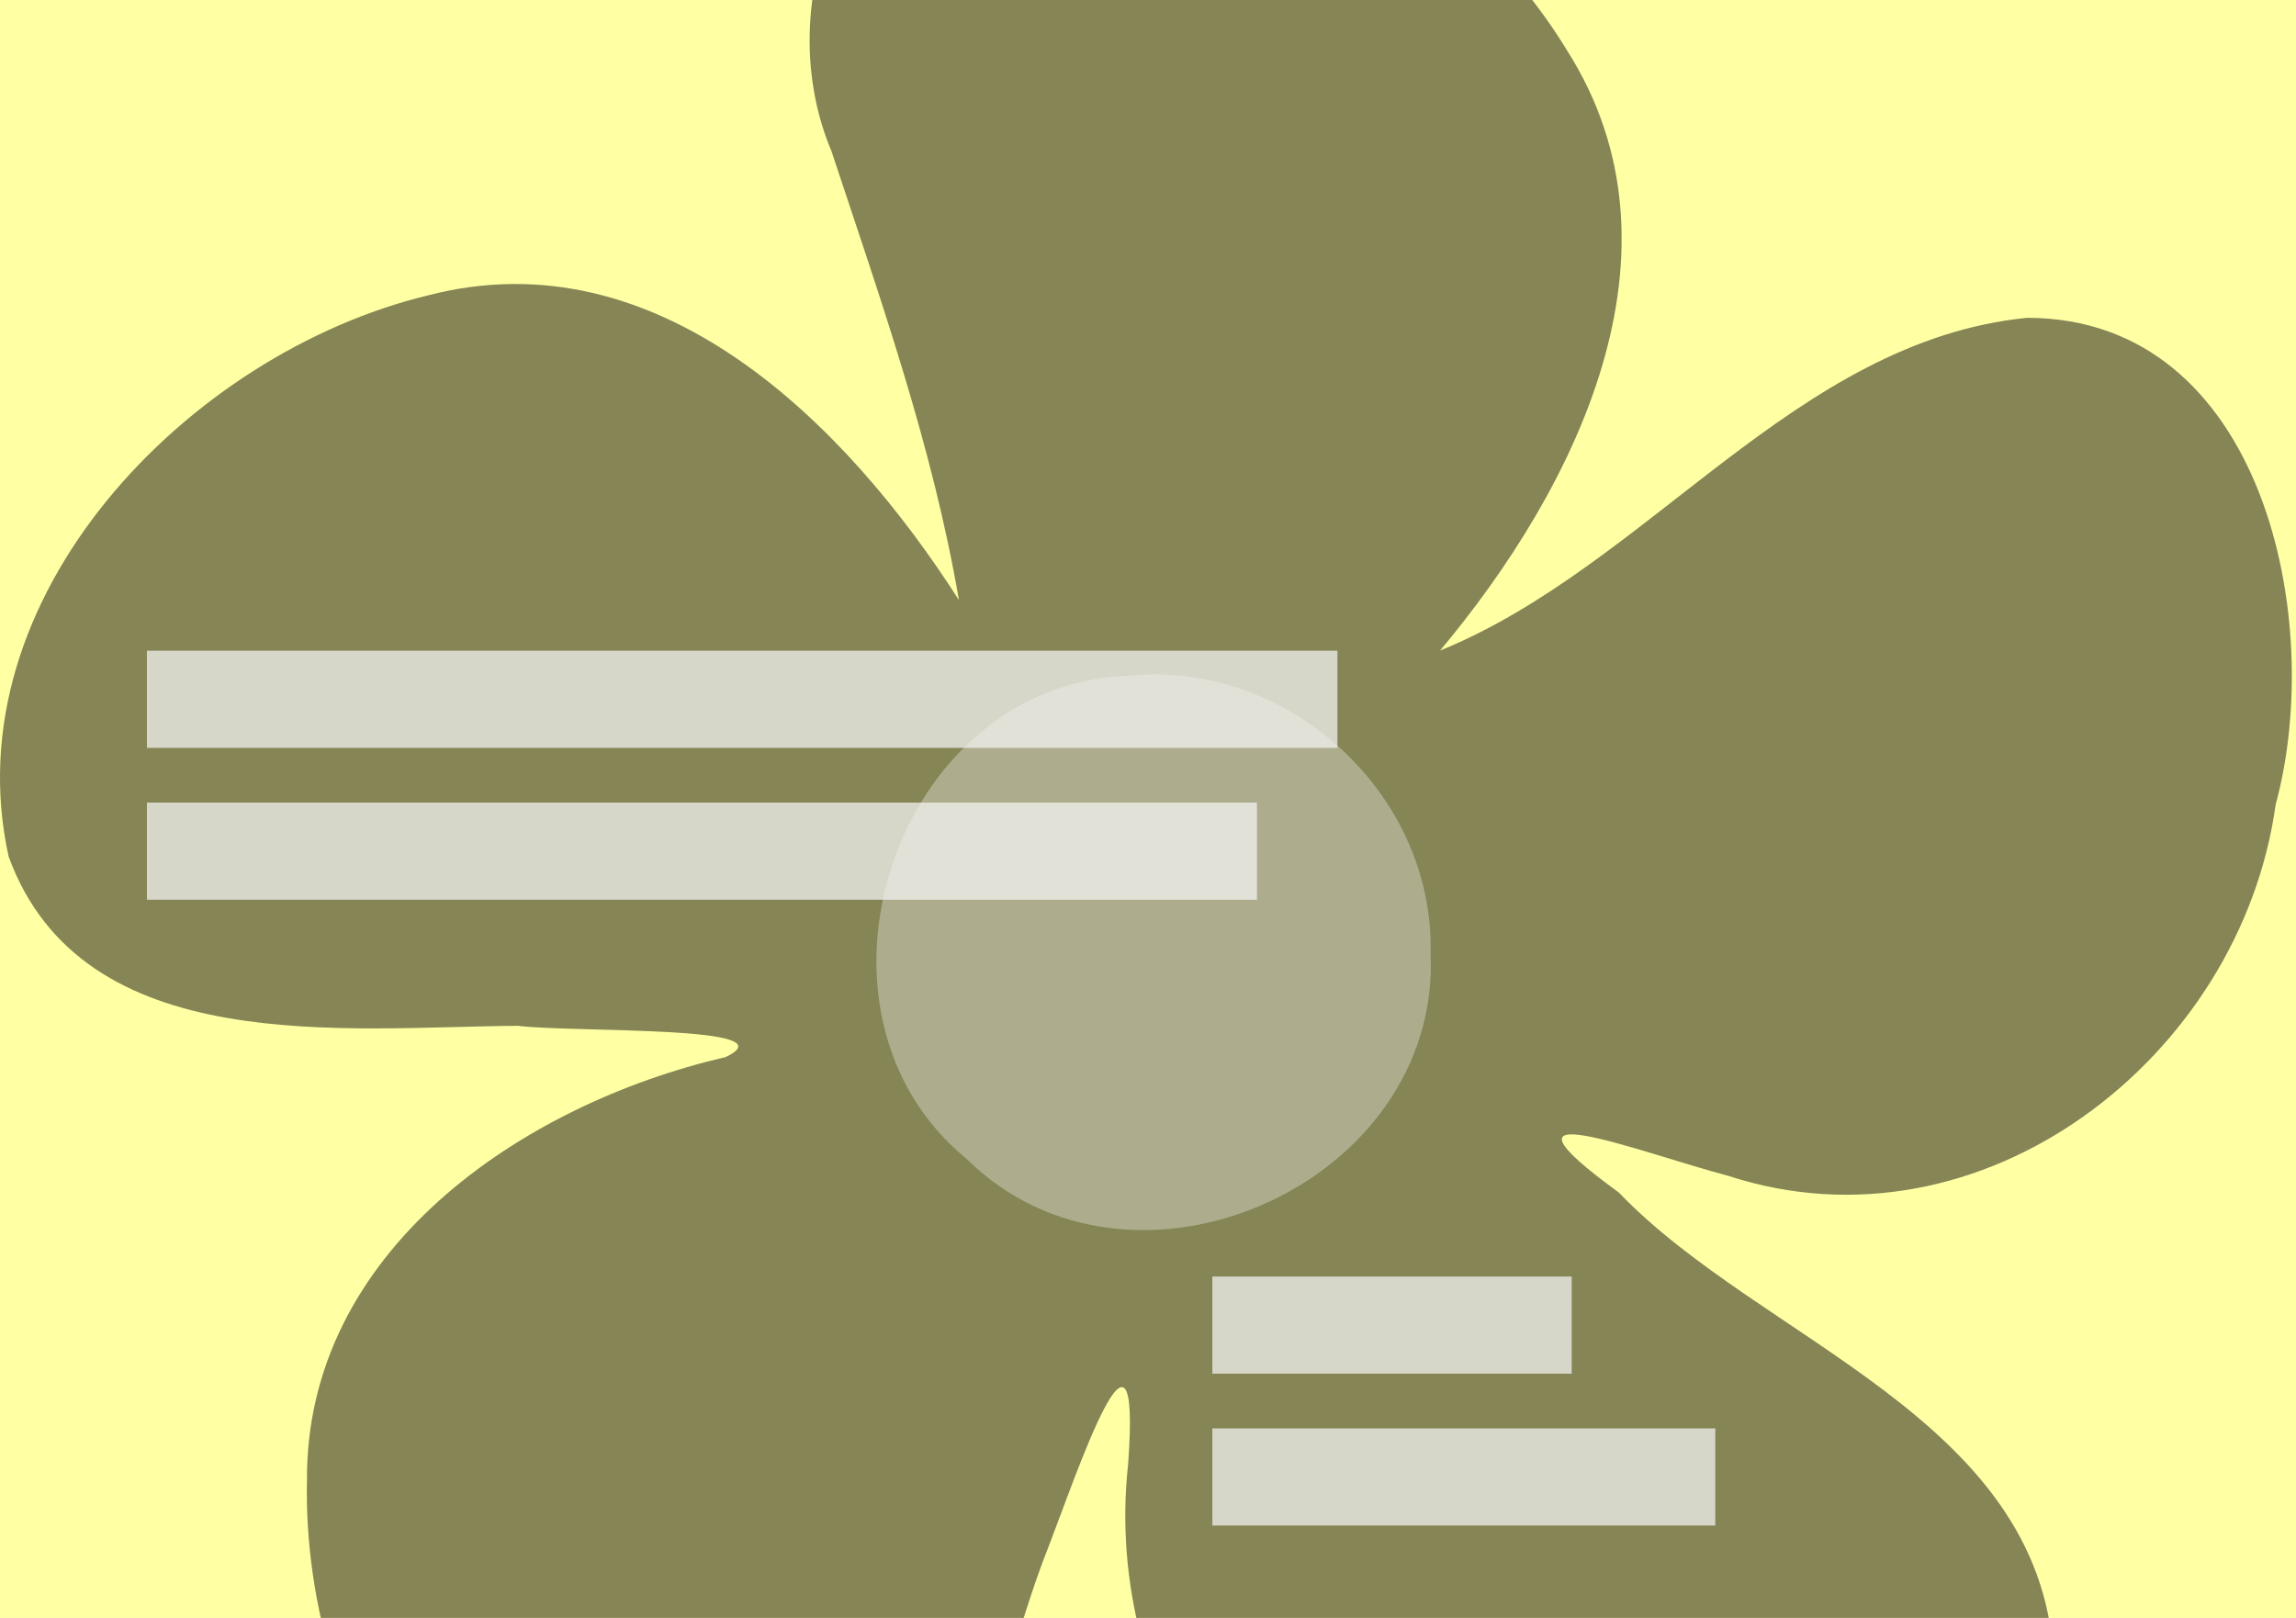
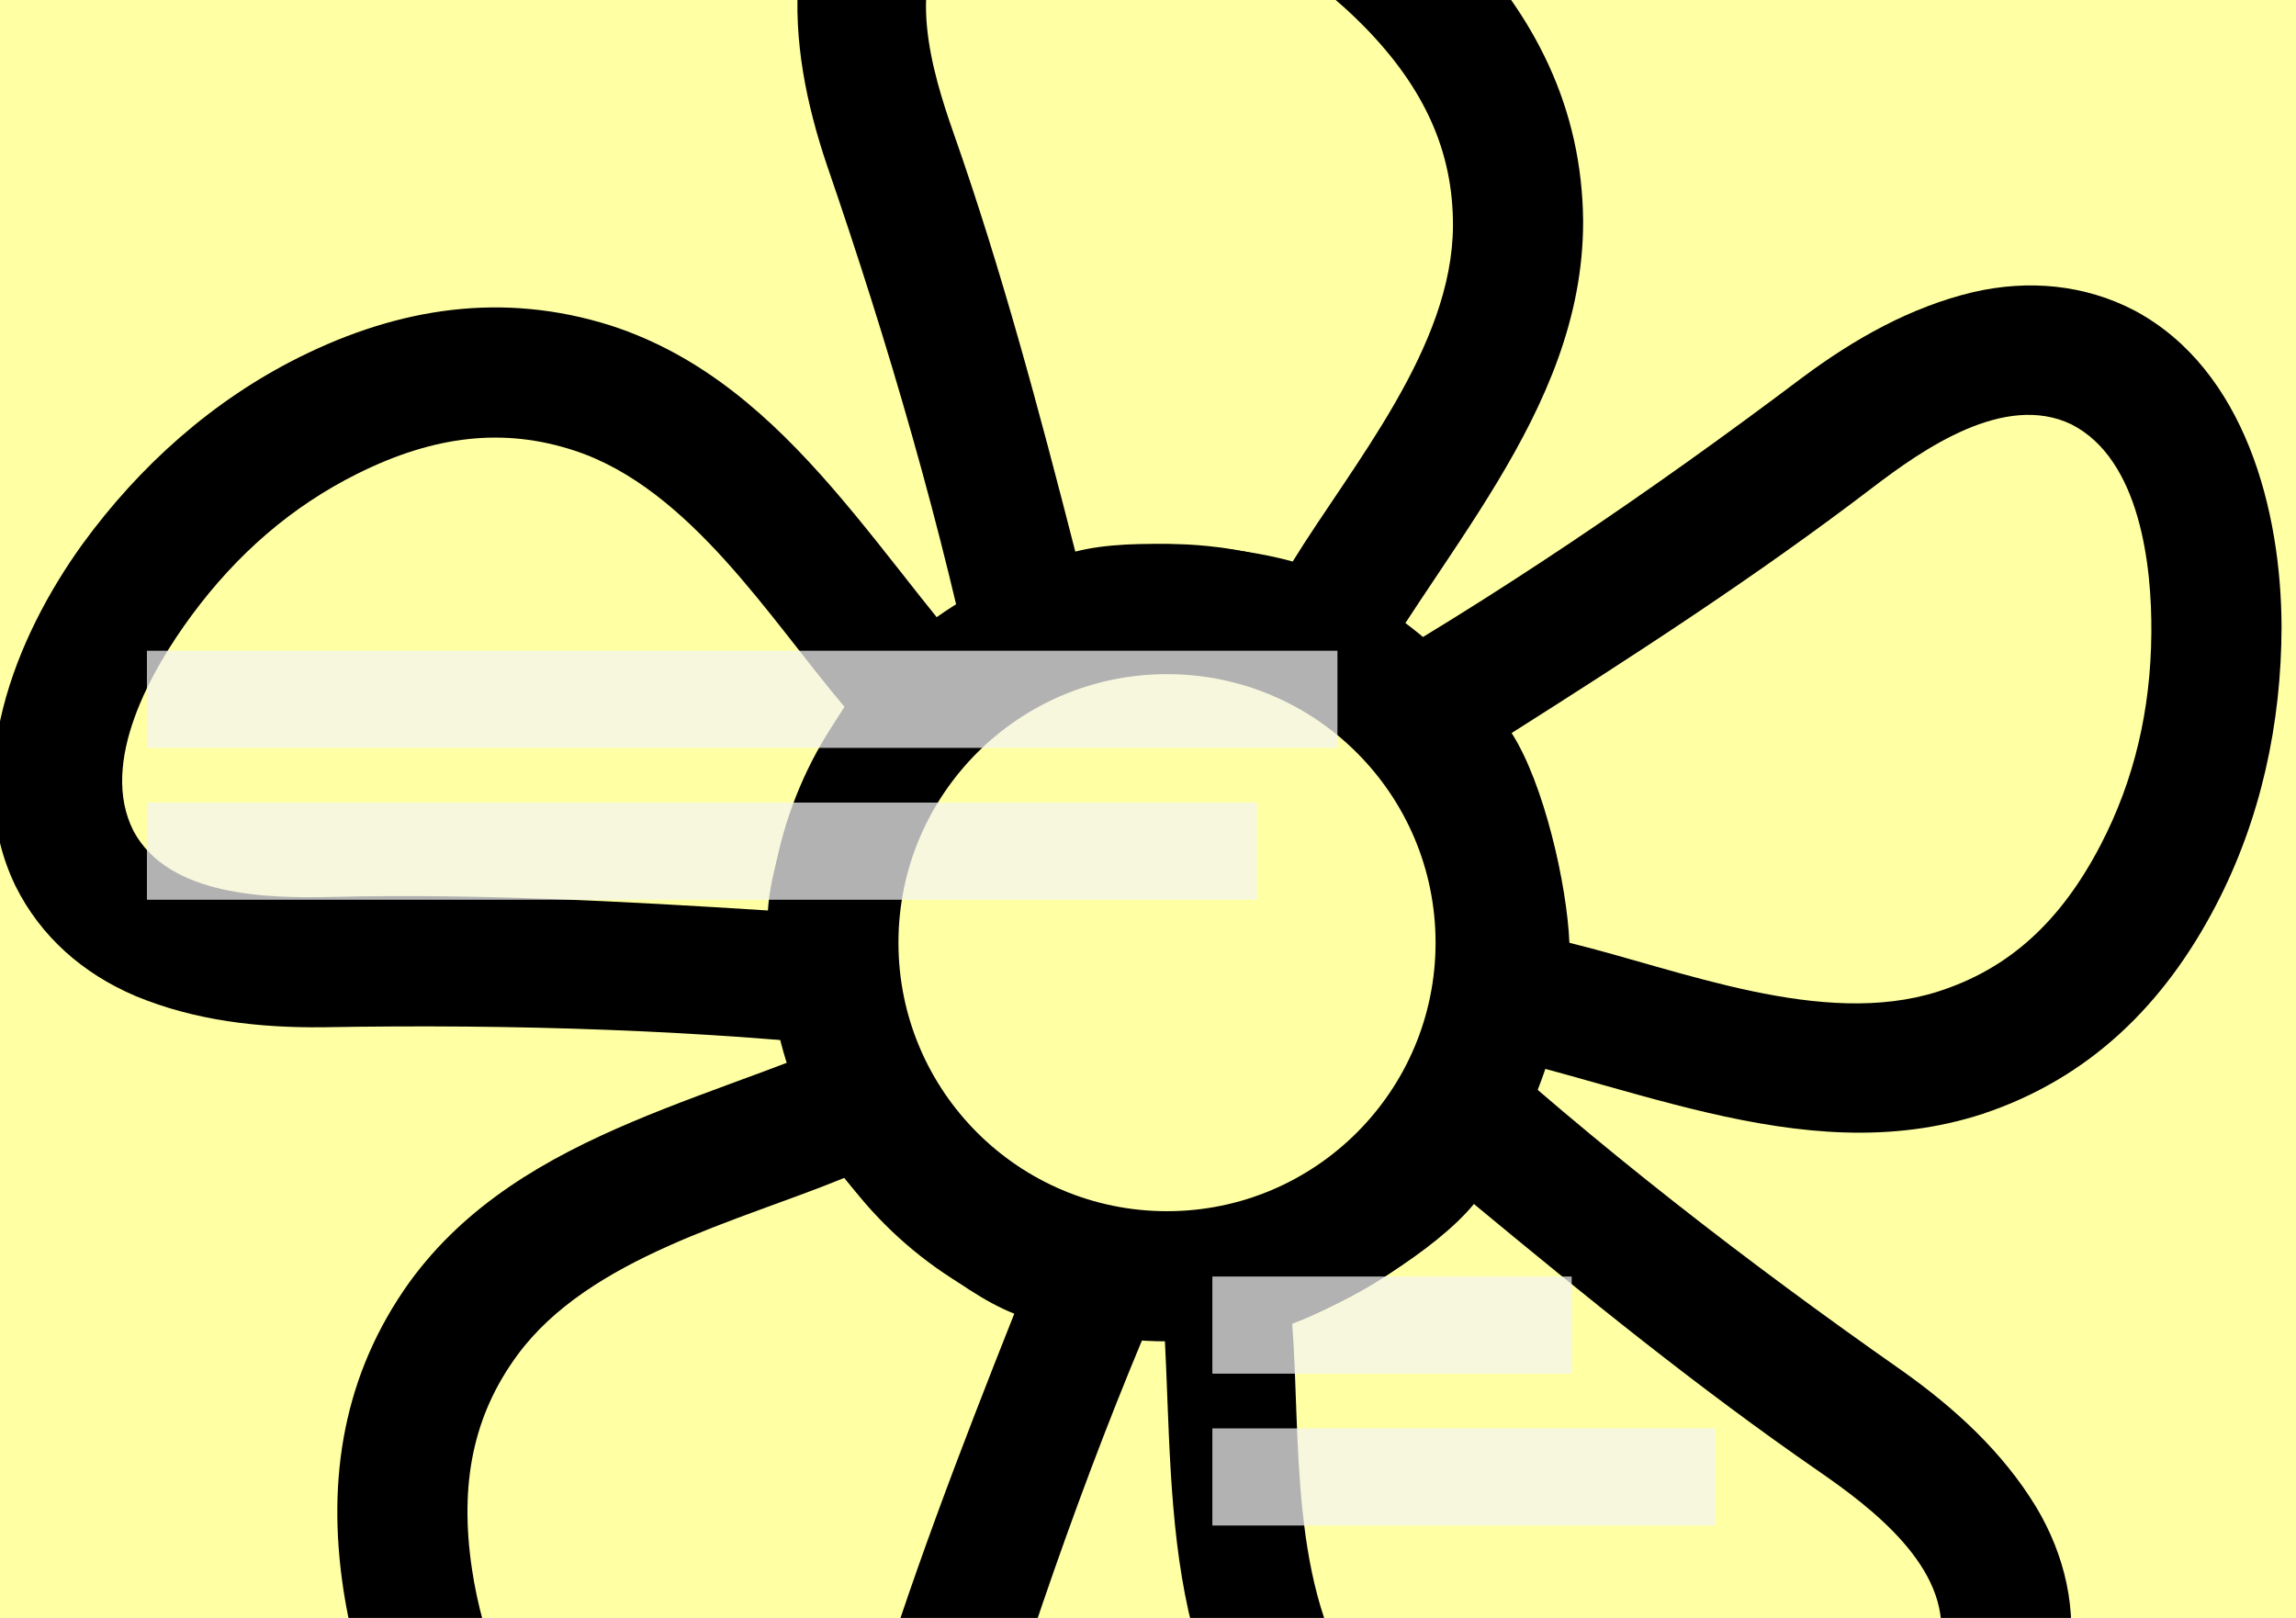
<svg xmlns="http://www.w3.org/2000/svg" width="210" height="148" viewBox="0 0 210 148" fill="none">
  <g clip-path="url(#clip0)">
    <rect width="210" height="148" fill="#FFFFA4" />
    <path d="M209.619 0.186H0.233V147.95H209.619V0.186Z" fill="#FFFFA4" />
-     <path opacity="0.681" d="M95.261 -20.582C78.094 -20.359 69.996 -0.528 76.044 13.817C80.546 27.406 85.313 40.876 87.706 54.891C77.362 38.72 60.216 21.54 39.151 27.019C17.285 32.289 -4.454 54.591 0.791 78.361C7.602 96.944 31.575 93.939 47.366 93.837C52.479 94.468 72.51 93.781 66.363 96.698C47.683 101.035 27.908 114.473 28.076 135.498C27.585 157.554 42.569 184.816 66.876 185.3C87.599 182.319 89.703 156.971 95.921 141.439C98.47 134.834 104.414 117.101 103.182 133.957C100.82 155.175 114.805 177.565 137.141 179.432C156.676 182.441 185.375 174.357 187.823 151.487C186.484 129.652 161.107 122.699 148.07 109.093C134.858 99.466 149.931 105.411 158.045 107.553C181.263 115.152 204.949 96.73 208.14 73.594C212.736 56.709 207.012 29.08 185.403 29.073C164.127 31.202 150.815 51.734 131.714 59.511C144.091 44.718 155.051 23 143.303 4.575C133.562 -11.434 114.16 -21.87 95.261 -20.582V-20.582Z" fill="#010101" fill-opacity="0.702" />
-     <path d="M102.974 61.829C81.715 62.741 72.031 92.567 88.378 105.983C103.479 120.964 131.863 108.325 130.846 87.133C131.156 72.402 117.512 60.194 102.974 61.829V61.829Z" fill="white" fill-opacity="0.329" />
+     <svg x="-4.454" y="-21.87" width="217.19" height="207.17" viewBox="0 0 352 348" preserveAspectRatio="xMidYMid meet" fill="none">
+       <g>
+         <path fill="currentColor" d="M138.151 193.175c-4.457 16.046 31.239 38.434 45.161 33.909-12.014 26.453-21.986 54.322-30.473 82.069-2.945 9.395-7.04 18.414-13.491 25.941-5.721 6.563-13.145 11.023-21.807 12.292-19.063 2.573-36.241-11.683-46.749-26.062-8.717-12.046-14.796-25.785-16.997-40.542-2.527-16.944.049-32.856 10.158-46.995 17.402-23.993 49.116-28.22 74.198-40.612Zm-7.38 24.559c-16.237 6.674-39.169 12.194-50.214 27.225-6.788 9.237-8.932 19.788-6.981 32.873 1.66 11.127 5.986 21.374 12.845 30.975 5.979 8.368 17.032 20.56 28.747 18.714 11.286-2.025 16.268-16.551 19.07-25.929 6.379-21.353 14.449-42.293 22.661-62.996-8.573-3.345-20.584-13.866-26.128-20.862Z" />
+         <path fill="currentColor" d="M178.526 225.537c13.883 9.198 46.206-17.833 46.205-32.472 21.446 19.6 44.869 37.697 68.636 54.342 8.025 5.704 15.337 12.386 20.502 20.847 4.473 7.469 6.422 15.909 4.951 24.538-3.443 18.926-22.31 30.858-39.232 36.407-14.15 4.569-29.096 6.104-43.81 3.637-16.896-2.832-31.233-10.2-41.556-24.183-17.441-23.964-11.661-55.432-15.696-83.116Zm21.076 14.608c1.33 17.505-.506 41.02 10.376 56.17 6.687 9.309 16.06 14.609 29.107 16.797 11.095 1.86 22.177.912 33.428-2.645 9.806-3.1 24.817-9.844 26.682-21.557 1.561-11.359-10.714-20.585-18.768-26.148-18.336-12.666-35.757-26.811-52.91-41.02-5.831 7.12-19.548 15.292-27.915 18.403Z" />
+         <path fill="currentColor" d="M221.781 197.139c13.037-10.361-2.682-49.456-16.604-53.978 25.267-14.34 49.716-31.025 72.891-48.484 7.905-5.87 16.519-10.759 26.162-13.056 8.486-1.947 17.115-1.192 24.867 2.873 16.936 9.123 22.453 30.754 22.503 48.562-.028 14.87-3.186 29.558-10.08 42.79-7.915 15.194-19.352 26.553-35.841 32.049-28.181 9.182-56.323-6.039-83.898-10.756Zm20.406-15.531c17.059 4.145 38.856 13.158 56.626 7.49 10.921-3.483 18.858-10.759 24.97-22.492 5.198-9.978 7.721-20.81 7.815-32.609.082-10.285-1.693-26.645-12.257-32.038-10.321-4.995-22.889 3.828-30.668 9.769-17.712 13.525-36.549 25.722-55.362 37.645 4.97 7.745 8.503 23.316 8.876 32.235Z" />
+         <path fill="currentColor" d="M208.139 147.226c-5.825-15.602-47.864-12.733-56.467-.889-5.83-28.462-14.143-56.871-23.586-84.306-3.14-9.332-5.128-19.035-4.333-28.916.771-8.672 4.155-16.645 10.417-22.762 13.91-13.287 36.187-11.851 53.139-6.394 14.133 4.621 27.127 12.164 37.581 22.809 12.004 12.223 19.273 26.61 19.405 43.991.024 29.64-23.149 51.7-36.156 76.469Zm-8.465-24.207c9.214-14.943 24.521-32.888 24.622-51.541.062-11.462-4.406-21.259-13.675-30.698-7.883-8.027-17.406-13.774-28.598-17.509-9.756-3.256-25.864-6.623-34.258 1.756-7.94 8.272-3.432 22.952-.186 32.186 7.39 21.024 13.169 42.708 18.695 64.285 8.902-2.333 24.803-.881 33.4 1.52Z" />
+         <path fill="currentColor" d="M156.453 144.775c-16.638.72-26.9 41.587-18.294 53.43-28.871-3.252-58.458-4.124-87.469-3.621-9.845.102-19.688-1.005-28.84-4.815-8.01-3.413-14.546-9.095-18.429-16.941-8.339-17.335-.088-38.078 10.34-52.514 8.762-12.013 19.951-22.04 33.305-28.694 15.334-7.639 31.263-10.106 47.834-4.861 28.196 9.136 42.016 37.992 61.553 58.016Zm-25.638.571c-11.364-13.38-23.701-33.484-41.409-39.344-10.882-3.601-21.58-2.379-33.421 3.52-10.07 5.017-18.478 12.297-25.489 21.788-6.111 8.272-14.292 22.551-8.915 33.123 5.414 10.108 20.768 10.357 30.553 10.123 22.279-.531 44.687.673 66.916 2.086.532-9.188 6.826-23.861 11.766-31.296Z" />
+         <path fill="currentColor" d="M221.625 181.587c-.001-22.789-18.474-41.262-41.262-41.262s-41.262 18.473-41.262 41.262c0 22.788 18.474 41.261 41.262 41.261v20c-33.834 0-61.262-27.427-61.262-61.261s27.428-61.262 61.262-61.262 61.261 27.428 61.262 61.262c0 33.834-27.428 61.261-61.262 61.261v-20c22.788 0 41.262-18.473 41.262-41.261Z" />
+       </g>
+     </svg>
    <path d="M122.327 68.413H13.437V59.526H122.327V68.413Z" fill="#F4F4F4" fill-opacity="0.729" />
    <path d="M114.966 82.305H13.437V73.418H114.966V82.305Z" fill="#F4F4F4" fill-opacity="0.729" />
    <path d="M143.753 125.657H110.886V116.771H143.753V125.657Z" fill="#F4F4F4" fill-opacity="0.729" />
    <path d="M156.888 139.549H110.886V130.663H156.888V139.549Z" fill="#F4F4F4" fill-opacity="0.729" />
  </g>
  <defs>
    <clipPath id="clip0">
      <rect width="210" height="148" fill="white" />
    </clipPath>
  </defs>
</svg>
